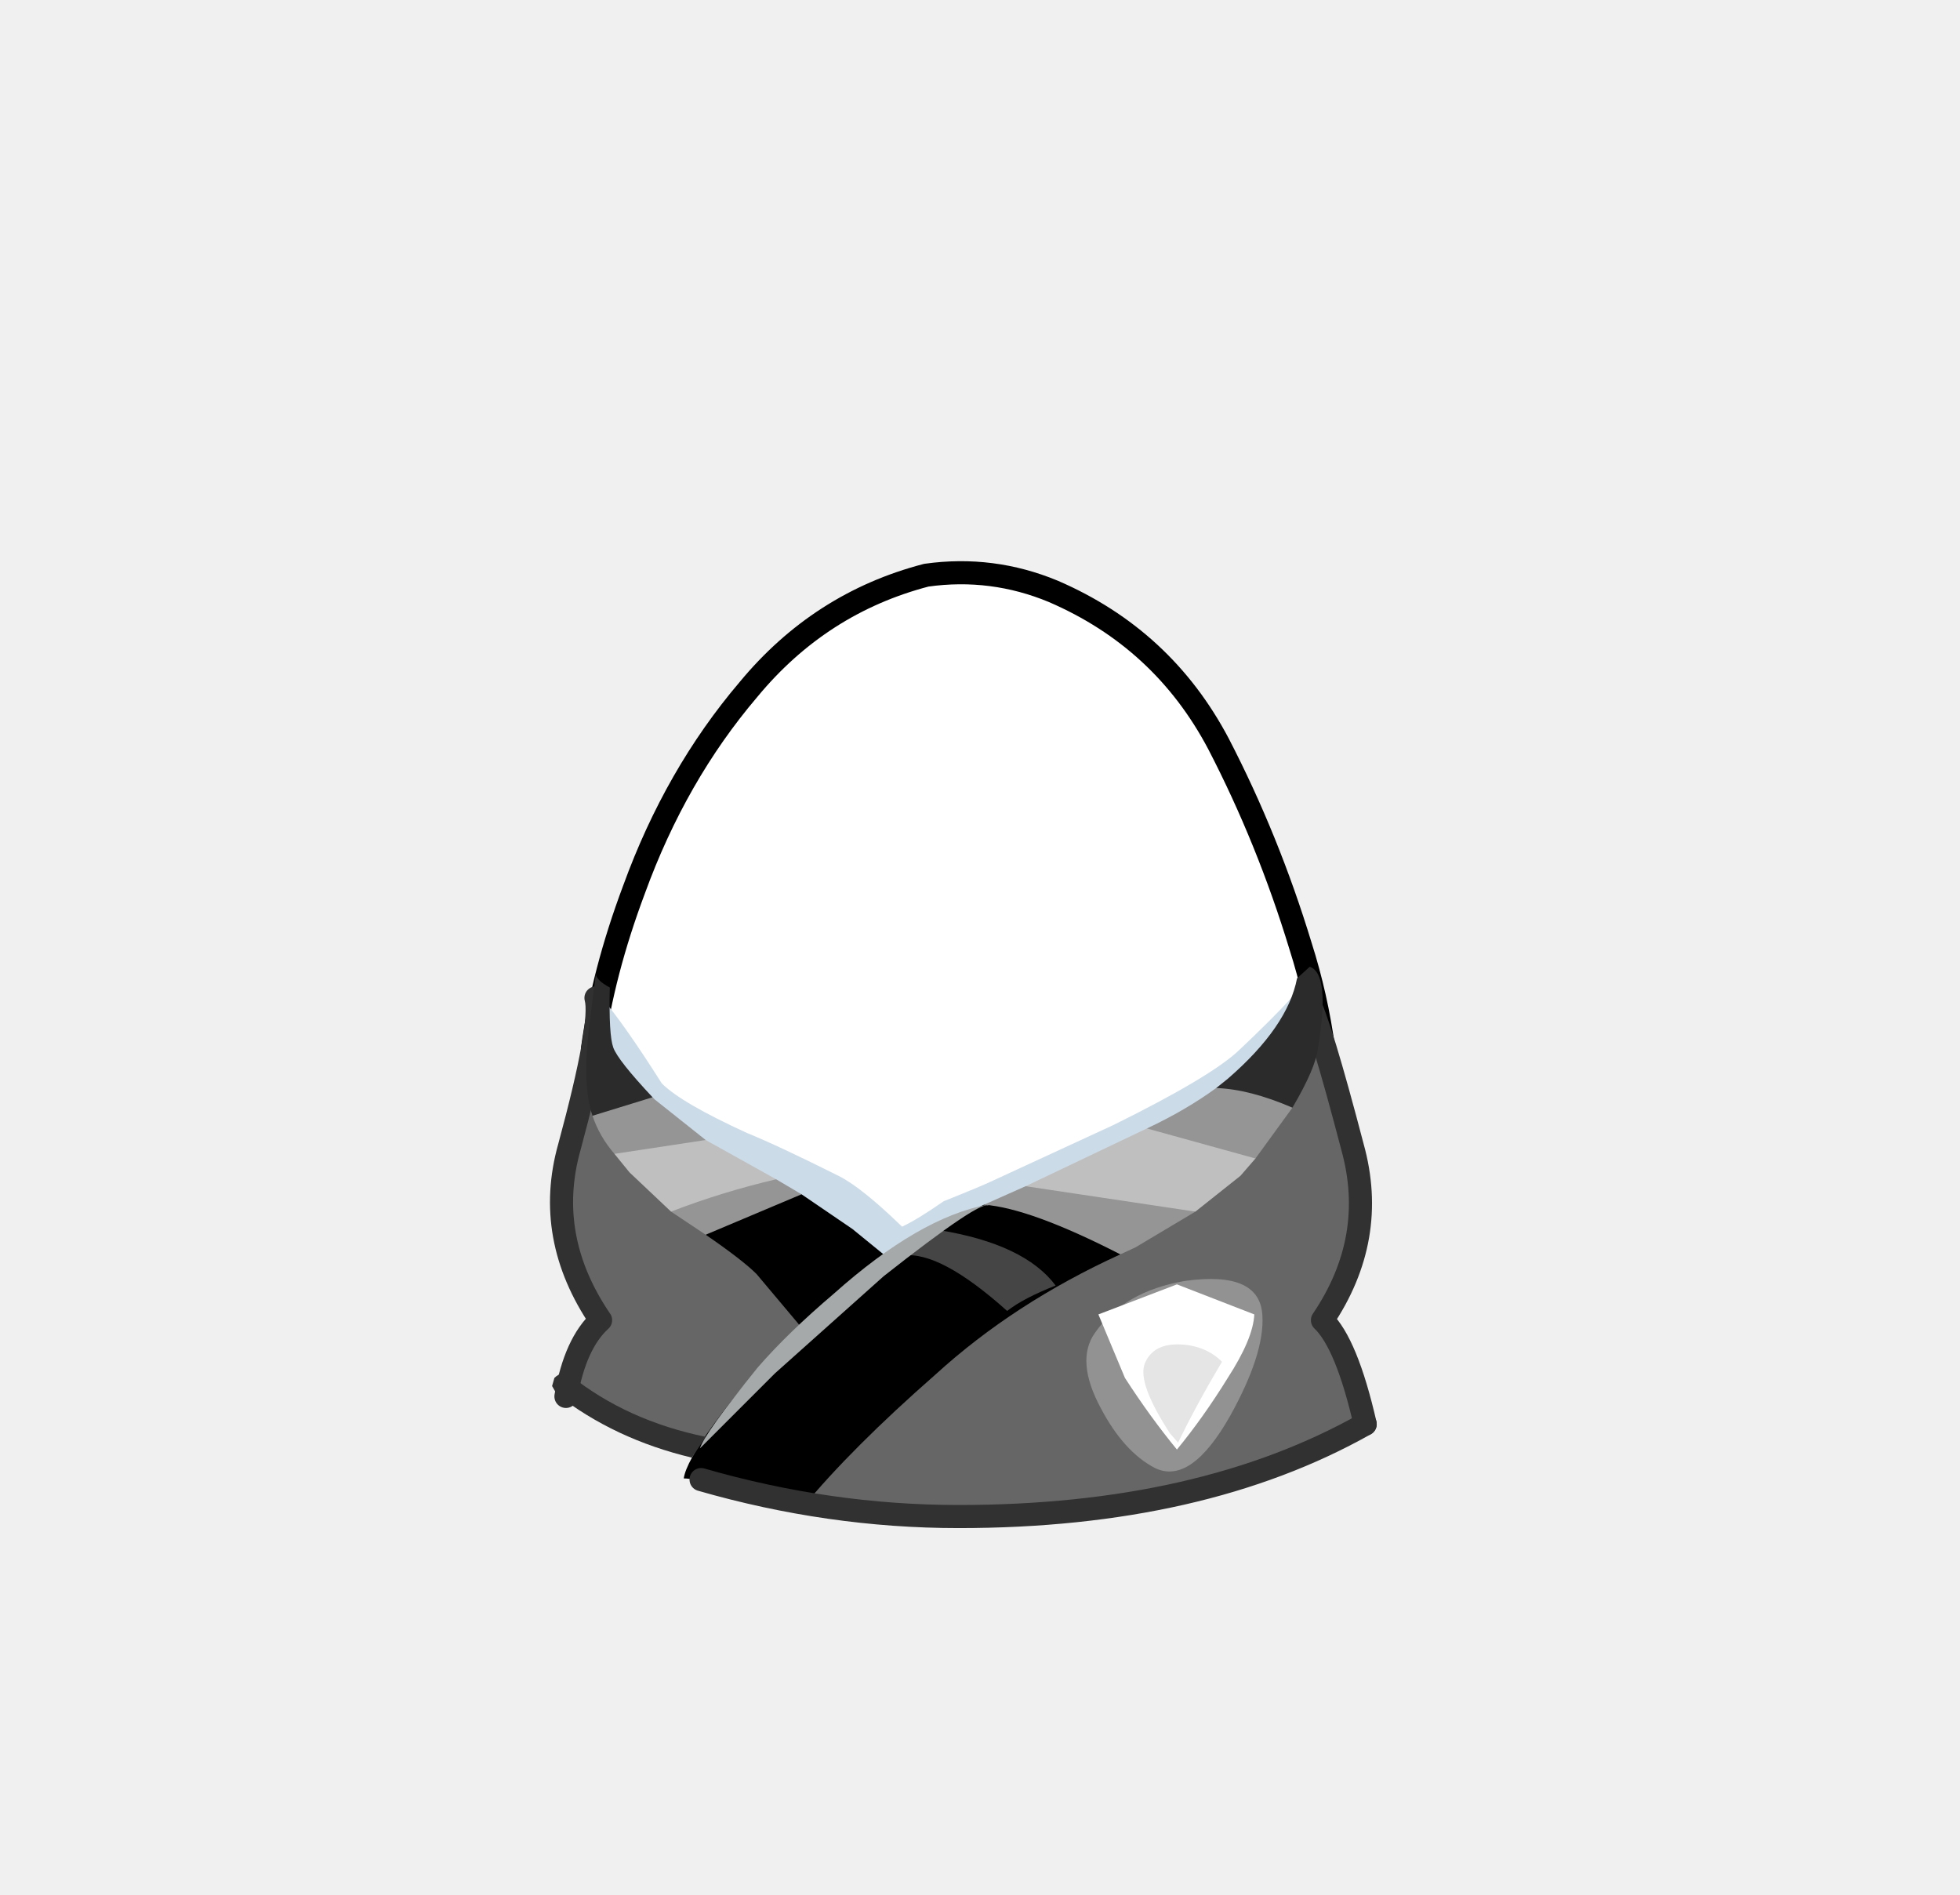
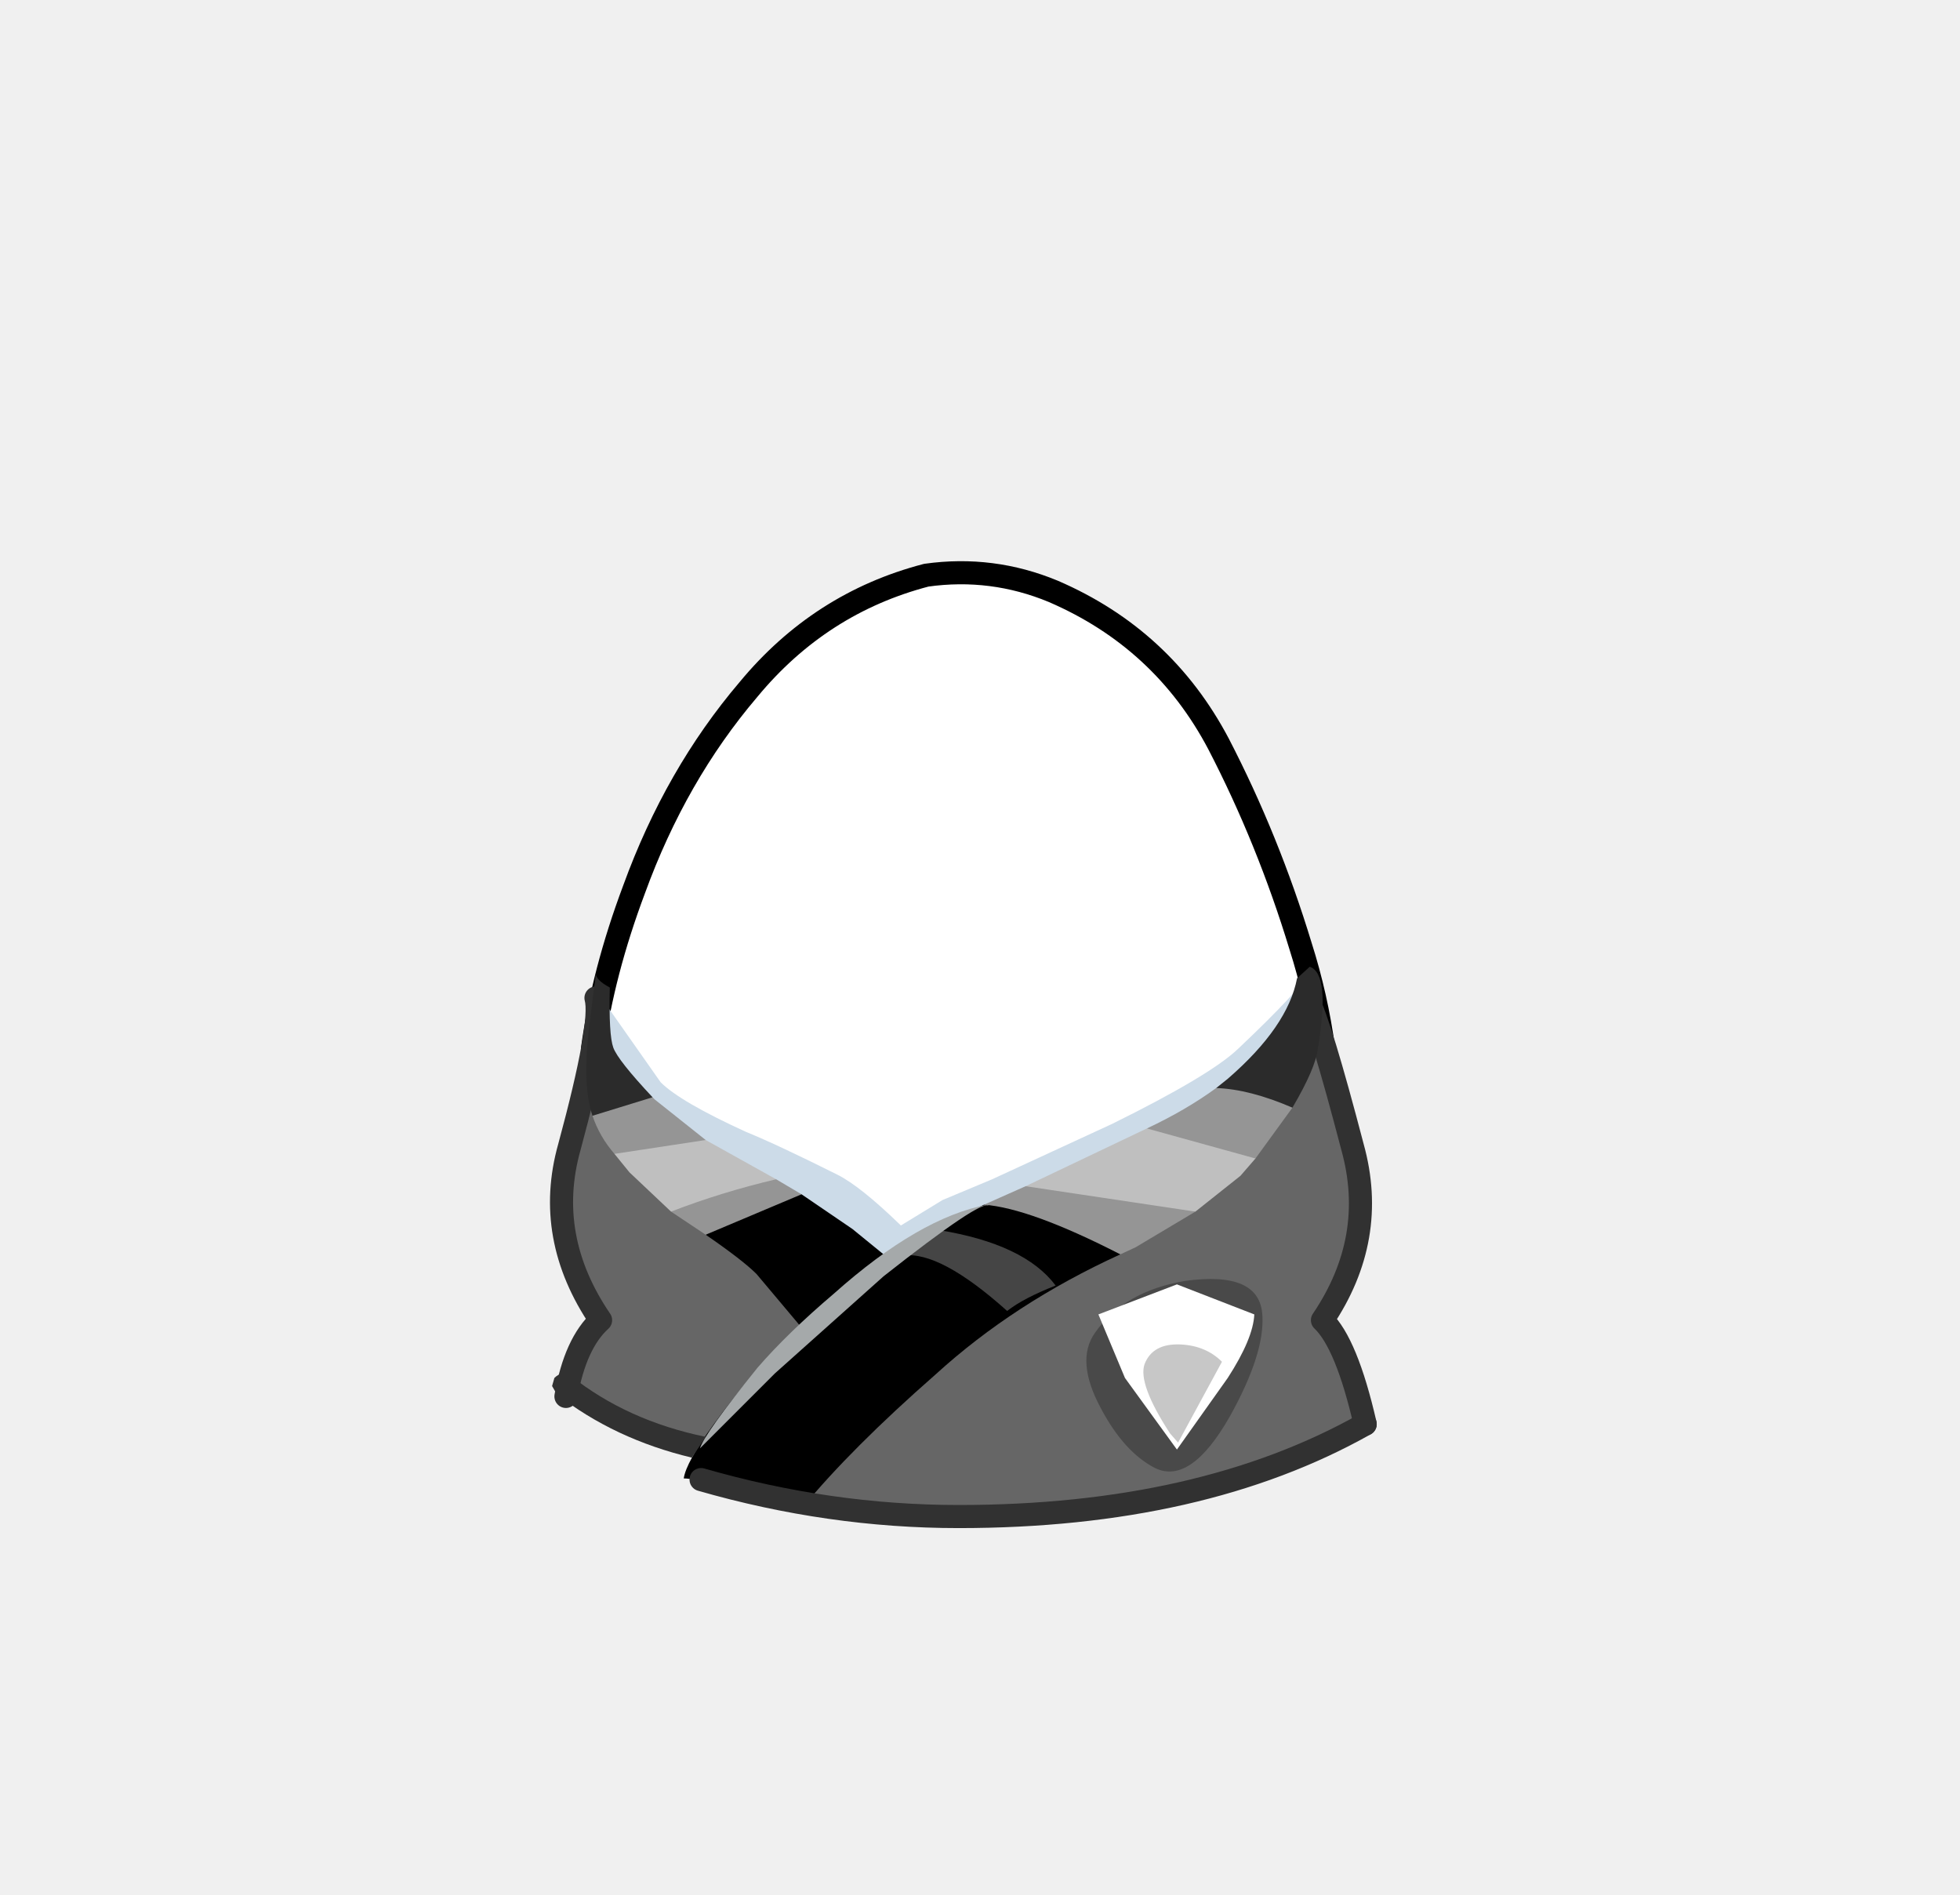
<svg xmlns="http://www.w3.org/2000/svg" xmlns:xlink="http://www.w3.org/1999/xlink" height="82" width="84.85">
  <g transform="translate(37.4 42.25)">
    <use height="38" transform="translate(-11.95 -17.45)" width="32.05" xlink:href="#a" />
    <use height="21.6" transform="translate(-12.25 -17.95)" width="32.65" xlink:href="#b" />
    <use height="21.15" transform="translate(-13.2 2.25)" width="34.9" xlink:href="#c" />
-     <path fill="#ccdbe8" d="M8.801 11.901q5.9-2.7 8.15-6.55 2.25-3.6 2.4-5.5-.35.75-3.1 3.35-1.2 1.15-5.45 3.25l-5.2 2.4q-.4.2-2.15.9-1.15.8-1.8 1.1-1.75-1.7-2.75-2.2-2.6-1.3-3.95-1.85-2.85-1.3-3.7-2.15-1.65-2.6-2.6-3.7l-.35.3q1.1 3.2 1.25 3.4.65.95 2.45 2 .8.5 2.75 2.45.75.75 2.35 2 .7.7 1.95 2.2 1.2 1.15 2.65 1 2.25-.15 7.1-2.4" />
-     <use height="13.7" transform="translate(-7.8 9.3)" width="18.9" xlink:href="#d" />
-     <use height="6.7" transform="translate(-13.5 17.2)" width="35.7" xlink:href="#e" />
-     <use height="19.4" transform="translate(18.7 .5)" width="3.5" xlink:href="#f" />
-     <use height="18.25" transform="translate(-13.6 .45)" width="2.7" xlink:href="#g" />
-     <use height="3.7" transform="translate(-10.8 6.5)" width="27.75" xlink:href="#h" />
-     <use height="3.5" transform="translate(1.7 11)" width="6.6" xlink:href="#i" />
-     <use height="10.55" transform="translate(-7.1 9.9)" width="12.5" xlink:href="#j" />
-     <use height="3.25" transform="translate(-8.35 8.8)" width="22.7" xlink:href="#k" />
-     <use height="3.3" transform="translate(-11.75 4.6)" width="30.3" xlink:href="#l" />
-     <use height="6.45" transform="translate(-12 -.4)" width="31.85" xlink:href="#m" />
-     <path fill="#5884b0" d="M7.6 1.6Q7.5-.35 4.25.1 1.6.55.35 2.35-.5 3.55.6 5.6q1 1.9 2.35 2.6 1.55.75 3.25-2.25 1.5-2.7 1.4-4.35" style="filter:url(#n)" transform="translate(9.65 13.1)" />
-     <path fill="#fff" d="M6.75 1.3 3.4 0 0 1.3l1.15 2.75q1.1 1.7 2.25 3.1 1.15-1.4 2.2-3.1 1.1-1.7 1.15-2.75" style="filter:url(#o)" transform="translate(10.15 13.35)" />
-     <path fill="#c7e3ff" d="M3.4.75Q2.7.05 1.6 0 .4-.05.05.85q-.3.85 1.1 3l.35.4Q2.3 2.6 3.4.75" style="filter:url(#p)" transform="translate(12.1 15.95)" />
+     <use height="14.45" transform="translate(-11.75 -.2)" width="31.05" xlink:href="#d" />
+     <use height="13.7" transform="translate(-7.8 9.3)" width="18.9" xlink:href="#e" />
+     <use height="6.7" transform="translate(-13.5 17.2)" width="35.7" xlink:href="#f" />
+     <use height="19.4" transform="translate(18.7 .5)" width="3.5" xlink:href="#g" />
+     <use height="18.25" transform="translate(-13.6 .45)" width="2.7" xlink:href="#h" />
+     <use height="3.7" transform="translate(-10.8 6.5)" width="27.75" xlink:href="#i" />
+     <use height="3.5" transform="translate(1.7 11)" width="6.6" xlink:href="#j" />
+     <use height="10.55" transform="translate(-7.1 9.9)" width="12.5" xlink:href="#k" />
+     <use height="3.25" transform="translate(-8.35 8.8)" width="22.7" xlink:href="#l" />
+     <use height="3.3" transform="translate(-11.75 4.6)" width="30.3" xlink:href="#m" />
+     <use height="6.45" transform="translate(-12 -.4)" width="31.85" xlink:href="#n" />
+     <use height="8.35" transform="translate(9.65 13.1)" width="7.6" xlink:href="#o" />
+     <use height="7.15" transform="translate(10.15 13.35)" width="6.75" xlink:href="#p" />
+     <use height="4.25" transform="translate(12.1 15.95)" width="3.4" xlink:href="#q" />
  </g>
  <defs>
-     <use height="38" width="32.05" xlink:href="#q" id="a" />
-     <use height="21.6" width="32.65" xlink:href="#r" id="b" />
-     <use height="21.15" width="34.9" xlink:href="#s" id="c" />
-     <use height="13.7" width="18.9" xlink:href="#t" id="d" />
-     <use height="6.7" width="35.7" xlink:href="#u" id="e" />
-     <use height="19.4" width="3.5" xlink:href="#v" id="f" />
-     <use height="18.25" width="2.7" xlink:href="#w" id="g" />
-     <use height="3.7" width="27.75" xlink:href="#x" id="h" />
-     <use height="3.5" width="6.6" xlink:href="#y" id="i" />
-     <use height="10.55" width="12.5" xlink:href="#z" id="j" />
-     <use height="3.25" width="22.7" xlink:href="#A" id="k" />
-     <use height="3.3" width="30.3" xlink:href="#B" id="l" />
-     <use height="6.45" width="31.85" xlink:href="#C" id="m" />
-     <path d="M27.35 7.4q2.15 4.15 3.55 8.75 1.45 4.7 1.15 9.5-.35 4.95-4.2 8.1-3.8 3.2-8.75 4.05l-2.6.2q-3.6 0-7.05-1.15-4.65-1.6-7.1-5.5Q-.2 27.4.05 23q.2-4.4 2-9.3Q3.85 8.75 7 5.05 10.1 1.3 14.7.1l1.8-.1q1.9.05 3.7.8 4.75 2.05 7.15 6.6" fill="#fff" fill-rule="evenodd" transform="translate(-.05)" id="q" />
-     <path d="M31.9 20.6q-.3-2.25-1-4.45-1.4-4.6-3.55-8.75-2.4-4.55-7.15-6.6-2.65-1.1-5.5-.7Q10.1 1.3 7 5.05q-3.15 3.7-4.95 8.65Q.7 17.3.25 20.6" fill="none" stroke="#000" stroke-linecap="round" stroke-linejoin="round" transform="translate(.25 .5)" id="r" />
-     <path d="M13 .45q6.15-.4 5.9 2.15-4.6 2.1-8 5.2-3.65 3.2-5.75 5.75Q.85 12.3 0 12.3q.1-.7 1.3-2.35Q3 7.6 5.2 5.55l-.2.1-1.85-2.2q-.6-.6-2.2-1.7Q2.55-.7 5.1 0l2.2 1.5 1.35 1.1.05.1Q9.85 1.85 13 .45" fill-rule="evenodd" transform="translate(0 .15)" id="t" />
-     <path d="M2.5 18.4q-.8-3.5-1.85-4.5 2.4-3.55 1.3-7.5Q.55 1.05 0 0" fill="none" stroke="#313131" stroke-linecap="round" stroke-linejoin="round" transform="translate(.5 .5)" id="v" />
-     <path d="M.2 17.25q.4-2.3 1.5-3.3-2.45-3.6-1.35-7.5Q1.8 1.1 1.5 0" fill="none" stroke="#313131" stroke-linecap="round" stroke-linejoin="round" transform="translate(.5 .5)" id="w" />
-     <path d="M.65 1.9 0 1.1Q.45-.35 3.95.5L7 2.2Q5.15 3.6 2.45 3.6L.65 1.9m27.1-.6-.65.75-1.95 1.55q-5.35.15-7.35-1.1L23.05 0q4.65-.5 4.7 1.3" fill="#bfbfbf" fill-rule="evenodd" transform="translate(0 .1)" id="x" />
-     <path d="M1.55 0q3.7.6 5.05 2.4-1.4.55-2.1 1.1Q1.6.9 0 1.1.5.4 1.55 0" fill="#454545" fill-rule="evenodd" id="y" />
-     <path d="M12.5.05q-.3-.3-4.55 3.05l-4.7 4.2L0 10.55q.2-.65 2.5-3.5 1.3-1.5 3.3-3.2Q9.5.55 12.45 0l.05.05" fill="#a5a9aa" fill-rule="evenodd" id="z" />
-     <path d="M0 1.2Q1.35-.6 2.6.4l.1.1 2.2 1.75-3.95.6Q.3 2.1 0 1.2M30.3.85l-1.6 2.2-4.7-1.3Q25.7.95 27 0q2.75-.75 3.3.85" fill="#959595" fill-rule="evenodd" transform="translate(0 .25)" id="B" />
-     <path d="m20.1 2.95-.65.3q-3.9-2-5.9-2.15l1.8-.8 7.35 1.1-2.6 1.55M4.55 0l1.1.65L1.5 2.4 0 1.4Q2.2.55 4.55 0" id="A" fill="#959595" fill-rule="evenodd" />
-     <path d="M31.65 3.55q-.1.85-1.1 2.55-1.85-.8-3.3-.85l.5-.4q2.6-2.25 3-4.35l.55-.5q.9.3.35 3.55M1 .9q-.05 2.05.15 2.6.2.55 1.7 2.15l-2.6.8Q-.2 5.15.1 2.65L.4.25q-.05.3.6.65" id="C" fill="#2b2b2b" fill-rule="evenodd" />
-     <filter id="n" filterUnits="objectBoundingBox" width="1" height="1" x="0" y="0">
-       <feColorMatrix in="SourceGraphic" values="0 0 0 0 0.286 0 0 0 0 0.286 0 0 0 0 0.286 0 0 0 1 0" result="colorTrans" />
-     </filter>
-     <filter id="o" filterUnits="objectBoundingBox" width="1" height="1" x="0" y="0">
-       <feColorMatrix in="SourceGraphic" values="0 0 0 0 1 0 0 0 0 1 0 0 0 0 1 0 0 0 1 0" result="colorTrans" />
-     </filter>
-     <filter id="p" filterUnits="objectBoundingBox" width="1" height="1" x="0" y="0">
-       <feColorMatrix in="SourceGraphic" values="0 0 0 0 0.78 0 0 0 0 0.78 0 0 0 0 0.78 0 0 0 1 0" result="colorTrans" />
-     </filter>
-     <g id="s" fill="#666" fill-rule="evenodd">
-       <path d="m33.55 12.4 1.85 4.75Q30.55 21 17.55 21l-9.7-1.35q.95-2.1 3.25-4.6 4.6-4.95 11.55-6.65 6.1-1.55 9.1-5.1 1.5-1.8 1.8-3.3l1.75 7.65q.2 1.1-1.75 4.75" transform="translate(-.5)" />
-       <path d="M1.8.2q-.4 1.65.35 3.45 1.55 3.8 7.5 4.5 3.3.4 4.1 4.8.4 2.2.1 4.35l3.95 3.85q-7.8 0-11.45-1.7l2.7-1.25q-5.7.25-8.35-2.75L2.25 13Q0 9.6.65 5.95 1.25 2.45 1.8.2" transform="translate(-.5)" />
+     <use height="38" width="32.05" xlink:href="#r" id="a" />
+     <use height="21.6" width="32.65" xlink:href="#s" id="b" />
+     <use height="21.15" width="34.9" xlink:href="#t" id="c" />
+     <use height="14.45" width="31.05" xlink:href="#u" id="d" />
+     <use height="13.7" width="18.9" xlink:href="#v" id="e" />
+     <use height="6.7" width="35.7" xlink:href="#w" id="f" />
+     <use height="19.4" width="3.5" xlink:href="#x" id="g" />
+     <use height="18.25" width="2.7" xlink:href="#y" id="h" />
+     <use height="3.7" width="27.75" xlink:href="#z" id="i" />
+     <use height="3.5" width="6.6" xlink:href="#A" id="j" />
+     <use height="10.55" width="12.5" xlink:href="#B" id="k" />
+     <use height="3.25" width="22.7" xlink:href="#C" id="l" />
+     <use height="3.3" width="30.3" xlink:href="#D" id="m" />
+     <use height="6.45" width="31.85" xlink:href="#E" id="n" />
+     <use height="8.35" width="7.6" xlink:href="#F" id="o" />
+     <use height="7.15" width="6.75" xlink:href="#G" id="p" />
+     <use height="4.25" width="3.4" xlink:href="#H" id="q" />
+     <path d="M27.35 7.4q2.15 4.15 3.55 8.75 1.45 4.7 1.15 9.5-.35 4.95-4.2 8.1-3.8 3.2-8.75 4.05l-2.6.2q-3.6 0-7.05-1.15-4.65-1.6-7.1-5.5Q-.2 27.4.05 23q.2-4.4 2-9.3Q3.85 8.75 7 5.05 10.1 1.3 14.7.1l1.8-.1q1.9.05 3.7.8 4.75 2.05 7.15 6.6" fill="#fff" fill-rule="evenodd" transform="translate(-.05)" id="r" />
+     <path d="M31.9 20.6q-.3-2.25-1-4.45-1.4-4.6-3.55-8.75-2.4-4.55-7.15-6.6-2.65-1.1-5.5-.7Q10.1 1.3 7 5.05q-3.15 3.7-4.95 8.65Q.7 17.3.25 20.6" fill="none" stroke="#000" stroke-linecap="round" stroke-linejoin="round" transform="translate(.25 .5)" id="s" />
+     <path d="M20.5 12.05q-4.85 2.25-7.1 2.4-1.45.15-2.65-1l-1.95-2.2-2.35-2L3.7 6.8q-1.8-1.05-2.45-2L0 1.4l.35-.3 2.6 3.7q.85.85 3.7 2.15Q8 7.5 10.6 8.8q1 .5 2.75 2.2l1.8-1.1L17.3 9l5.2-2.4q4.25-2.1 5.45-3.25Q30.7.75 31.05 0q-.15 1.9-2.4 5.5-2.25 3.85-8.15 6.55" fill="#ccdbe8" fill-rule="evenodd" id="u" />
+     <path d="M13 .45q6.15-.4 5.9 2.15-4.6 2.1-8 5.2-3.65 3.2-5.75 5.75Q.85 12.3 0 12.3q.1-.7 1.3-2.35Q3 7.6 5.2 5.55l-.2.1-1.85-2.2q-.6-.6-2.2-1.7Q2.55-.7 5.1 0l2.2 1.5 1.35 1.1.05.1Q9.85 1.85 13 .45" fill-rule="evenodd" transform="translate(0 .15)" id="v" />
+     <path d="M2.5 18.4q-.8-3.5-1.85-4.5 2.4-3.55 1.3-7.5Q.55 1.05 0 0" fill="none" stroke="#313131" stroke-linecap="round" stroke-linejoin="round" transform="translate(.5 .5)" id="x" />
+     <path d="M.2 17.25q.4-2.3 1.5-3.3-2.45-3.6-1.35-7.5Q1.8 1.1 1.5 0" fill="none" stroke="#313131" stroke-linecap="round" stroke-linejoin="round" transform="translate(.5 .5)" id="y" />
+     <path d="M0 1.1Q.45-.35 3.95.5L7 2.2Q5.15 3.6 2.45 3.6L.65 1.9 0 1.1m27.1.95L25.15 3.6q-5.35.15-7.35-1.1L23.05 0q4.65-.5 4.7 1.3l-.65.75" fill="#bfbfbf" fill-rule="evenodd" transform="translate(0 .1)" id="z" />
+     <path d="M1.55 0q3.7.6 5.05 2.4-1.4.55-2.1 1.1Q1.6.9 0 1.1.5.4 1.55 0" fill="#454545" fill-rule="evenodd" id="A" />
+     <path d="M12.5.05q-.3-.3-4.55 3.05l-4.7 4.2L0 10.55q.2-.65 2.5-3.5 1.3-1.5 3.3-3.2Q9.5.55 12.45 0l.05.05" fill="#a5a9aa" fill-rule="evenodd" id="B" />
+     <path d="m30.3.85-1.6 2.2-4.7-1.3Q25.7.95 27 0q2.75-.75 3.3.85M0 1.2Q1.35-.6 2.6.4l.1.1 2.2 1.75-3.95.6Q.3 2.1 0 1.2" fill="#959595" fill-rule="evenodd" transform="translate(0 .25)" id="D" />
+     <path d="M7.6 1.6q.1 1.65-1.4 4.35-1.7 3-3.25 2.25Q1.6 7.5.6 5.6-.5 3.55.35 2.35 1.6.55 4.25.1 7.5-.35 7.6 1.6" fill="#494949" fill-rule="evenodd" id="F" />
+     <path d="M6.75 1.3Q6.7 2.35 5.6 4.05l-2.2 3.1-2.25-3.1L0 1.3 3.4 0l3.35 1.3" fill="#fff" fill-rule="evenodd" id="G" />
+     <path d="M1.15 3.85Q-.25 1.7.05.85.4-.05 1.6 0q1.1.05 1.8.75l-1.9 3.5-.35-.4" fill="#c7c7c7" fill-rule="evenodd" id="H" />
+     <path d="m20.1 2.95-.65.3q-3.9-2-5.9-2.15l1.8-.8 7.35 1.1-2.6 1.55M4.55 0l1.1.65L1.5 2.4 0 1.4Q2.2.55 4.55 0" id="C" fill="#959595" fill-rule="evenodd" />
+     <path d="M31.65 3.55q-.1.85-1.1 2.55-1.85-.8-3.3-.85l.5-.4q2.6-2.25 3-4.35l.55-.5q.9.3.35 3.55M1 .9q-.05 2.05.15 2.6.2.55 1.7 2.15l-2.6.8Q-.2 5.15.1 2.65L.4.25q-.05.3.6.65" id="E" fill="#2b2b2b" fill-rule="evenodd" />
+     <g id="t" fill="#666" fill-rule="evenodd">
+       <path d="M35.3 7.65q.2 1.1-1.75 4.75l1.85 4.75Q30.55 21 17.55 21l-9.7-1.35q.95-2.1 3.25-4.6 4.6-4.95 11.55-6.65 6.1-1.55 9.1-5.1 1.5-1.8 1.8-3.3l1.75 7.65" transform="translate(-.5)" />
+       <path d="M1.8.1q-.4 1.7.35 3.55 1.55 3.8 7.5 4.5 3.3.4 4.1 4.8.4 2.2.1 4.35l3.95 3.85q-7.8 0-11.45-1.7l2.7-1.25q-5.7.25-8.35-2.75L2.25 13Q0 9.6.65 5.95 1.25 2.35 1.8.1" transform="translate(-.5)" />
    </g>
-     <g id="u">
+     <g id="w">
      <path d="M.2.9 0 .55.1.2Q.25.05.45 0L.8.1q2.45 1.95 5.85 2.65l-.6.9Q2.7 2.85.2.9" fill="#313131" fill-rule="evenodd" />
      <path d="M6.45 4.6Q12 6.2 17.6 6.2q10.5 0 17.6-4" fill="none" stroke="#313131" stroke-linecap="round" stroke-linejoin="round" />
    </g>
  </defs>
-   <g />
</svg>
